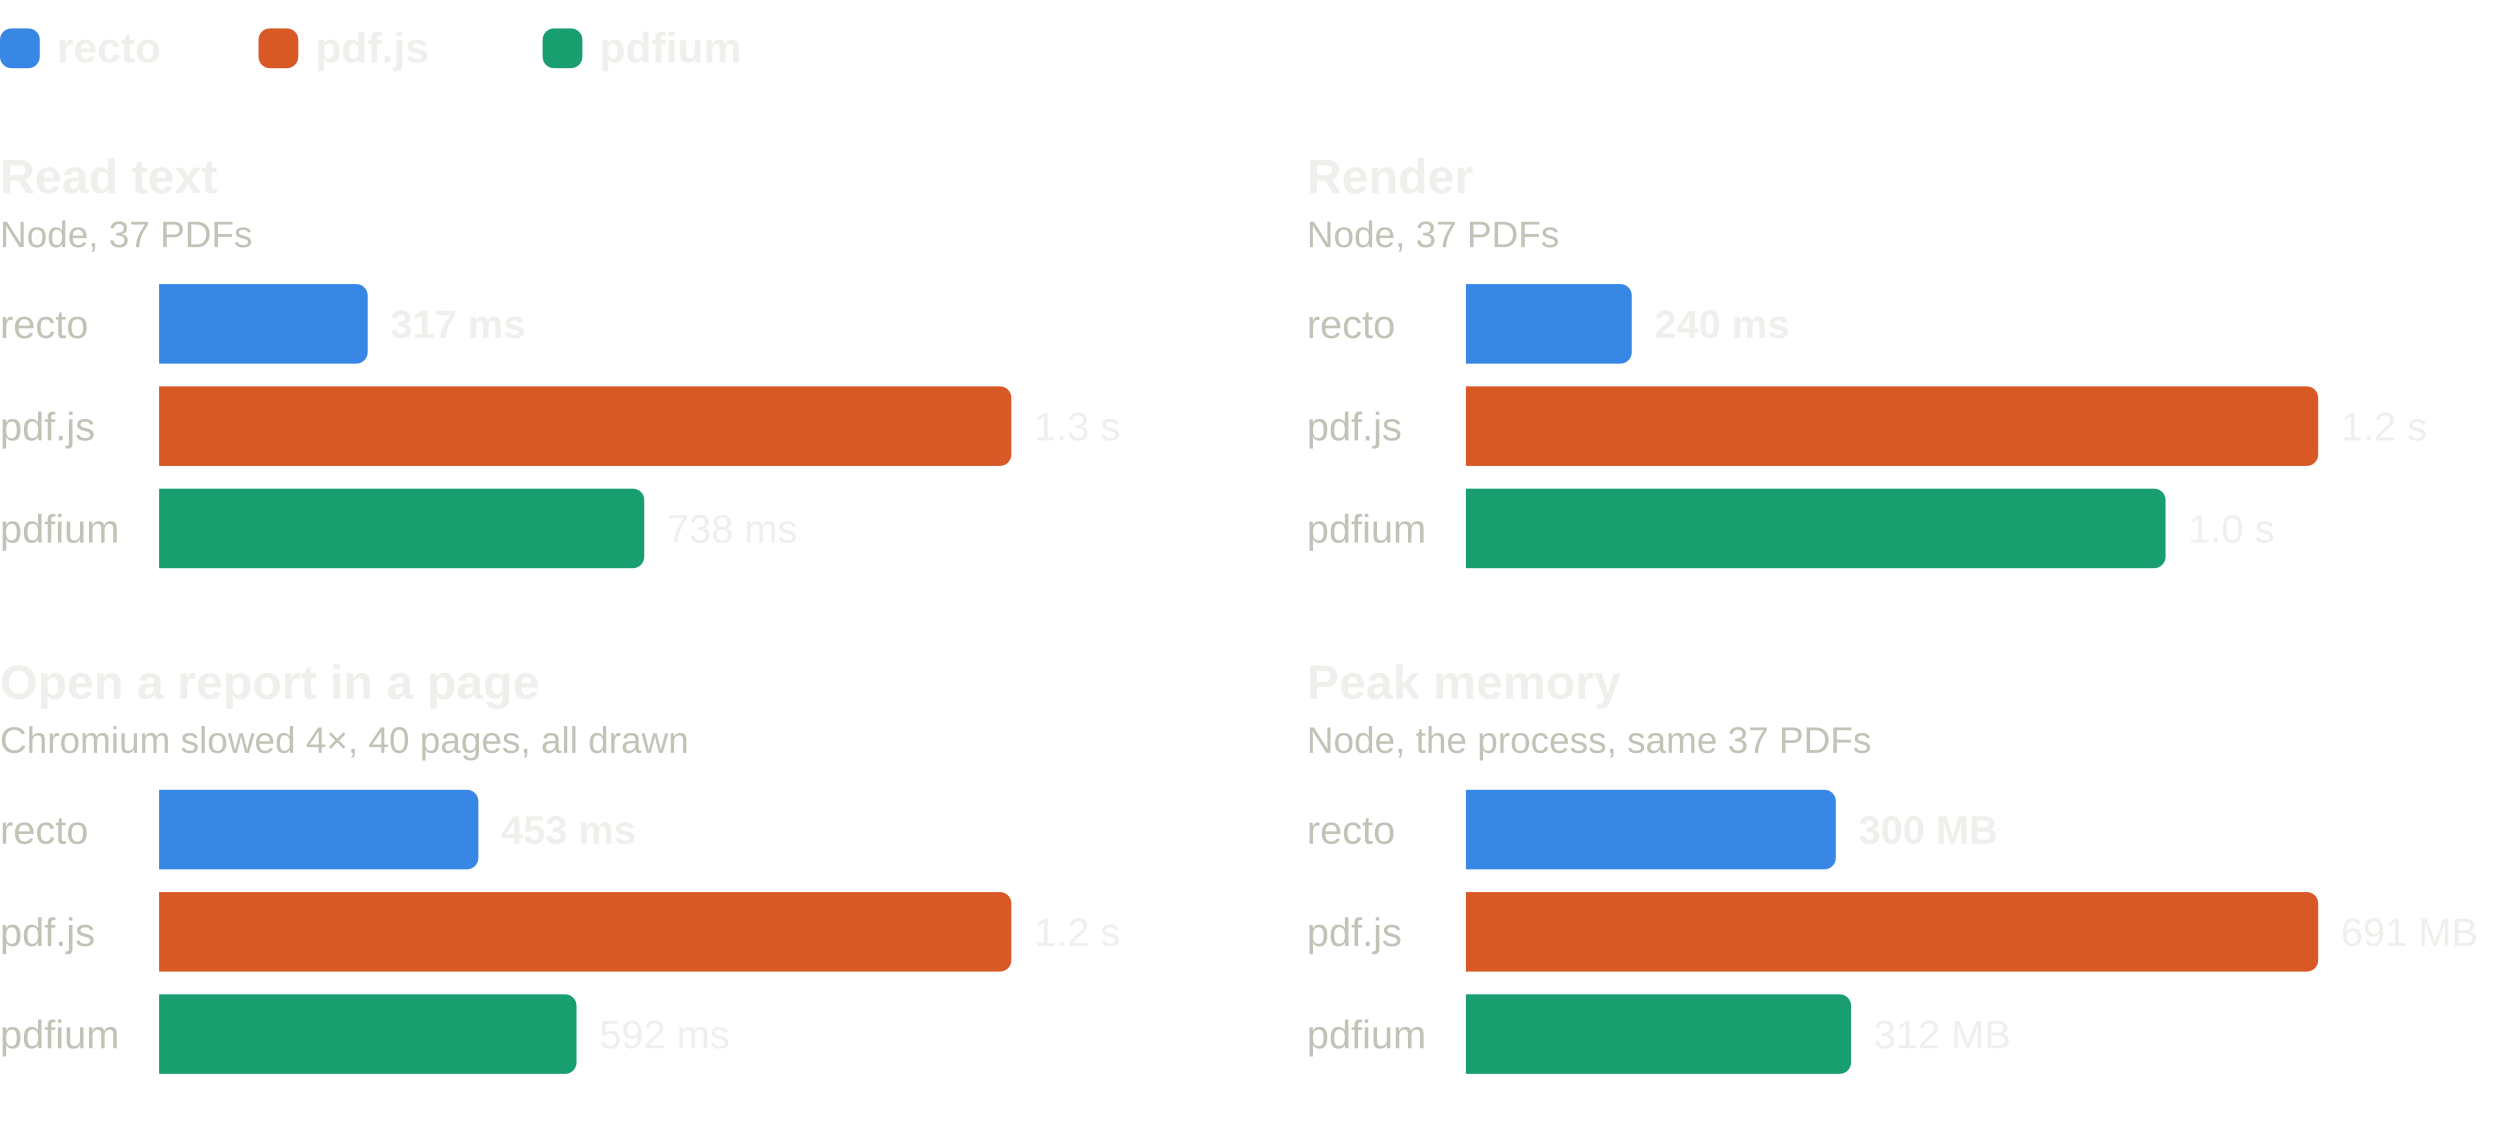
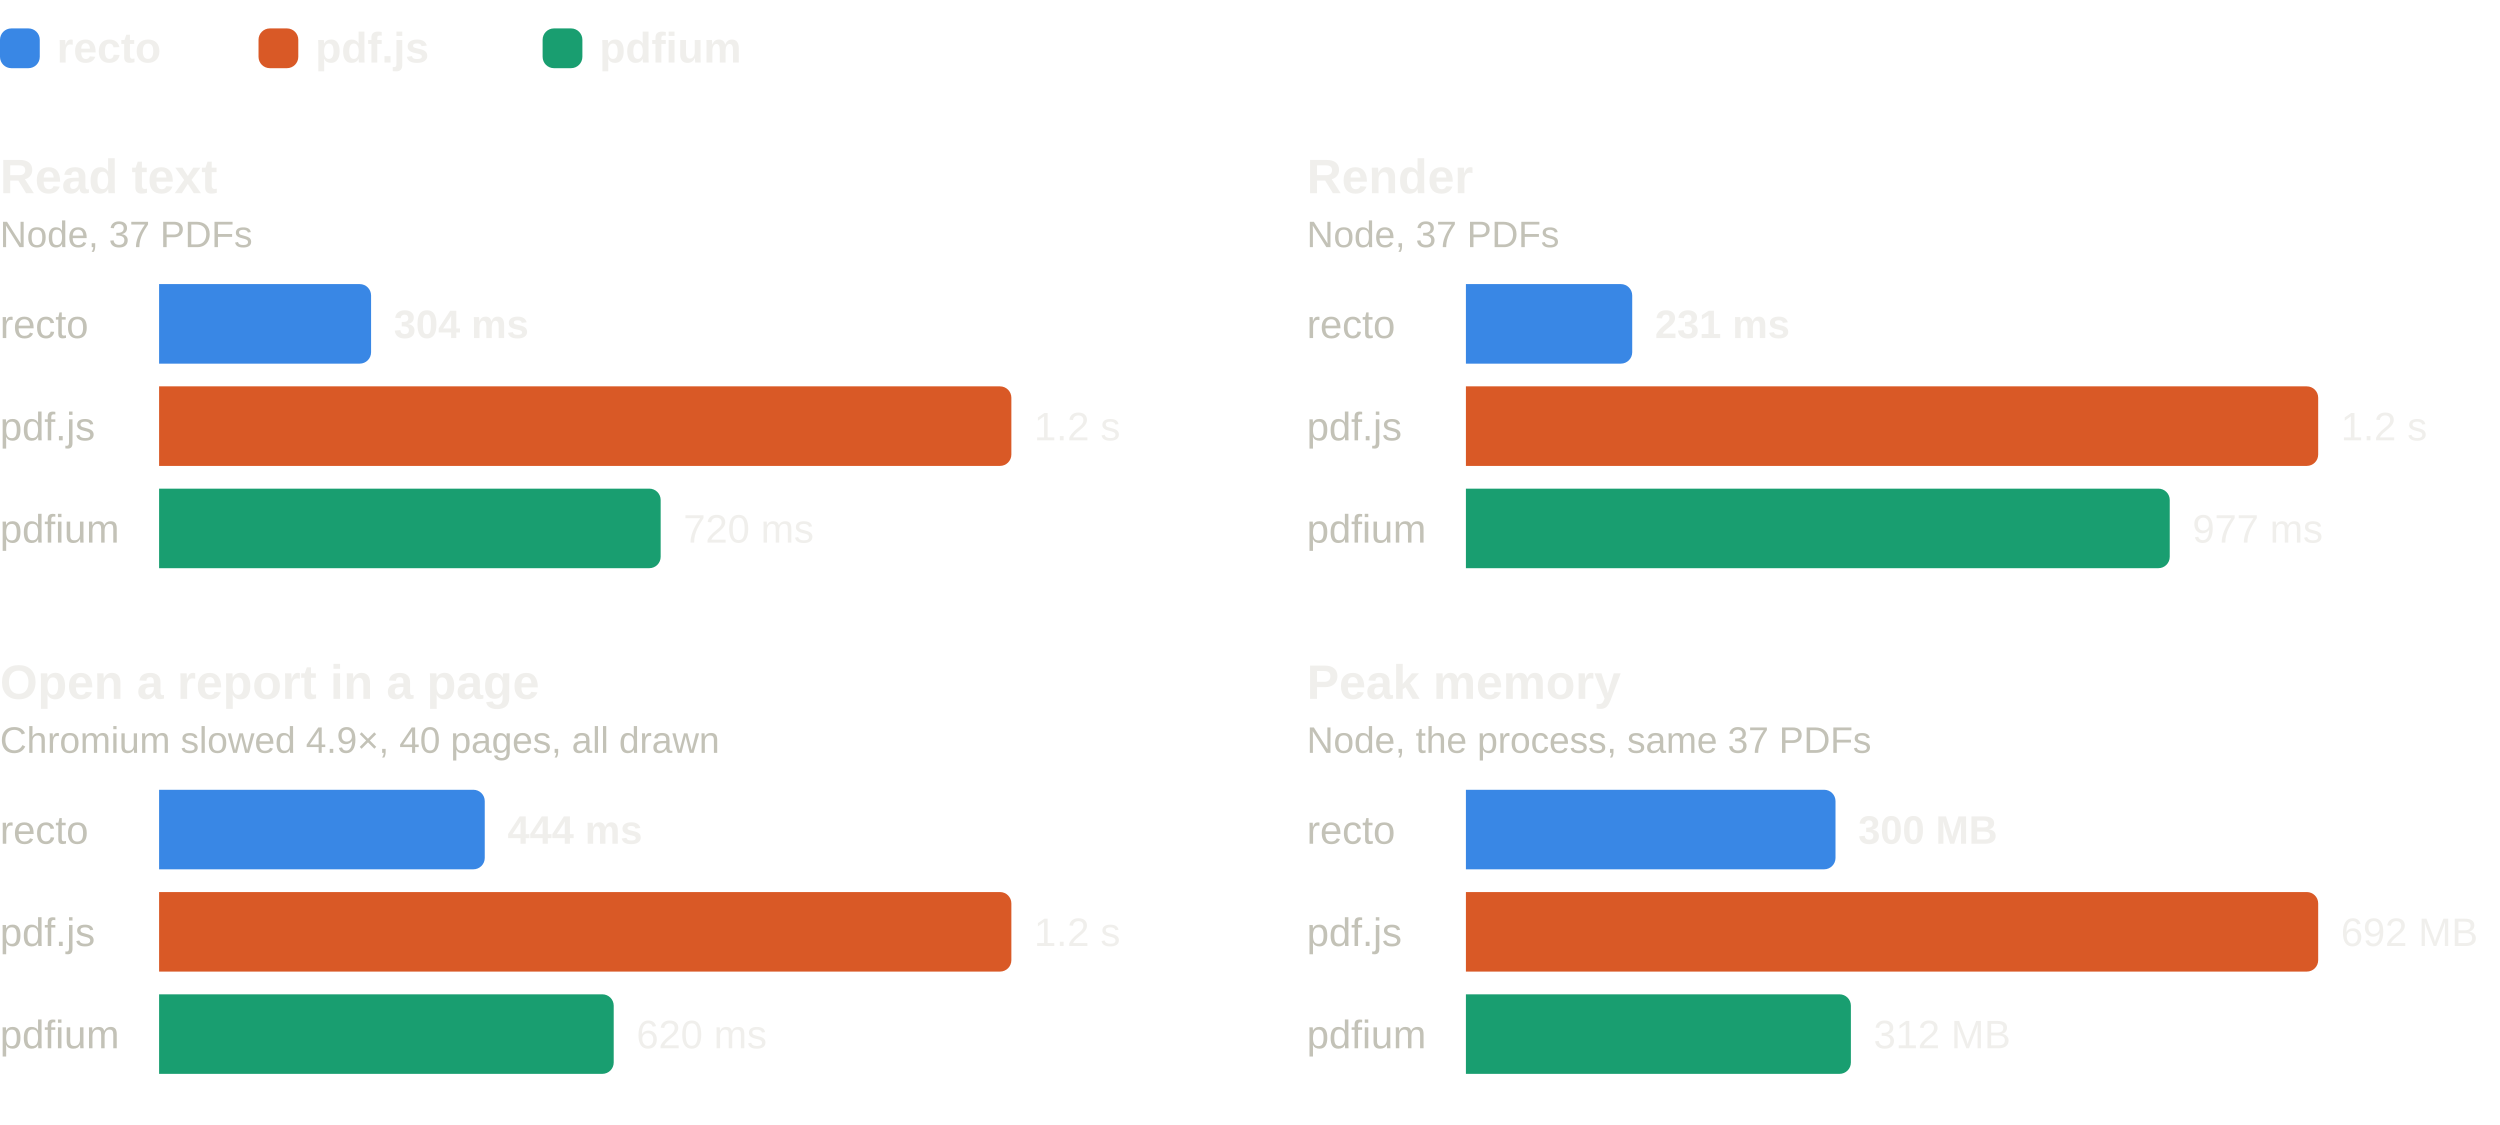
- <svg xmlns="http://www.w3.org/2000/svg" viewBox="0 0 880 396" width="880" height="396" role="img" aria-label="Benchmark medians: Read text: recto 317 ms, pdf.js 1.3 s, pdfium 738 ms; Render: recto 240 ms, pdf.js 1.2 s, pdfium 1.0 s; Open a report in a page: recto 453 ms, pdf.js 1.2 s, pdfium 592 ms; Peak memory: recto 300 MB, pdf.js 691 MB, pdfium 312 MB">
+ <svg xmlns="http://www.w3.org/2000/svg" viewBox="0 0 880 396" width="880" height="396" role="img" aria-label="Benchmark medians: Read text: recto 304 ms, pdf.js 1.2 s, pdfium 720 ms; Render: recto 231 ms, pdf.js 1.2 s, pdfium 977 ms; Open a report in a page: recto 444 ms, pdf.js 1.2 s, pdfium 620 ms; Peak memory: recto 300 MB, pdf.js 692 MB, pdfium 312 MB">
  <style>text{font-family:-apple-system, BlinkMacSystemFont, "Segoe UI", "Helvetica Neue", Arial, sans-serif}.t{fill:#f0efec}.s{fill:#c3c2b7}</style>
  <rect x="0" y="10" width="14" height="14" rx="4" fill="#3987e5" />
  <text x="20" y="22" class="t" font-size="15" font-weight="600">recto</text>
  <rect x="91" y="10" width="14" height="14" rx="4" fill="#d95926" />
  <text x="111" y="22" class="t" font-size="15" font-weight="600">pdf.js</text>
  <rect x="191" y="10" width="14" height="14" rx="4" fill="#199e70" />
  <text x="211" y="22" class="t" font-size="15" font-weight="600">pdfium</text>
  <text x="0" y="68" class="t" font-size="17" font-weight="650">Read text</text>
  <text x="0" y="87" class="s" font-size="13">Node, 37 PDFs</text>
  <text x="0" y="119" class="s" font-size="14">recto</text>
-   <path d="M56 100 h69.432 a4 4 0 0 1 4 4 v20 a4 4 0 0 1 -4 4 h-69.432 z" fill="#3987e5" />
-   <text x="137.432" y="119" class="t" font-size="14" font-weight="650">317 ms</text>
+   <path d="M56 100 h70.62 a4 4 0 0 1 4 4 v20 a4 4 0 0 1 -4 4 h-70.62 z" fill="#3987e5" />
+   <text x="138.62" y="119" class="t" font-size="14" font-weight="650">304 ms</text>
  <text x="0" y="155" class="s" font-size="14">pdf.js</text>
  <path d="M56 136 h296 a4 4 0 0 1 4 4 v20 a4 4 0 0 1 -4 4 h-296 z" fill="#d95926" />
-   <text x="364" y="155" class="t" font-size="14" font-weight="400">1.3 s</text>
+   <text x="364" y="155" class="t" font-size="14" font-weight="400">1.2 s</text>
  <text x="0" y="191" class="s" font-size="14">pdfium</text>
-   <path d="M56 172 h166.777 a4 4 0 0 1 4 4 v20 a4 4 0 0 1 -4 4 h-166.777 z" fill="#199e70" />
-   <text x="234.777" y="191" class="t" font-size="14" font-weight="400">738 ms</text>
+   <path d="M56 172 h172.557 a4 4 0 0 1 4 4 v20 a4 4 0 0 1 -4 4 h-172.557 z" fill="#199e70" />
+   <text x="240.557" y="191" class="t" font-size="14" font-weight="400">720 ms</text>
  <text x="460" y="68" class="t" font-size="17" font-weight="650">Render</text>
  <text x="460" y="87" class="s" font-size="13">Node, 37 PDFs</text>
  <text x="460" y="119" class="s" font-size="14">recto</text>
-   <path d="M516 100 h54.382 a4 4 0 0 1 4 4 v20 a4 4 0 0 1 -4 4 h-54.382 z" fill="#3987e5" />
-   <text x="582.382" y="119" class="t" font-size="14" font-weight="650">240 ms</text>
+   <path d="M516 100 h54.539 a4 4 0 0 1 4 4 v20 a4 4 0 0 1 -4 4 h-54.539 z" fill="#3987e5" />
+   <text x="582.539" y="119" class="t" font-size="14" font-weight="650">231 ms</text>
  <text x="460" y="155" class="s" font-size="14">pdf.js</text>
  <path d="M516 136 h296 a4 4 0 0 1 4 4 v20 a4 4 0 0 1 -4 4 h-296 z" fill="#d95926" />
  <text x="824" y="155" class="t" font-size="14" font-weight="400">1.2 s</text>
  <text x="460" y="191" class="s" font-size="14">pdfium</text>
-   <path d="M516 172 h242.272 a4 4 0 0 1 4 4 v20 a4 4 0 0 1 -4 4 h-242.272 z" fill="#199e70" />
-   <text x="770.272" y="191" class="t" font-size="14" font-weight="400">1.0 s</text>
+   <path d="M516 172 h243.751 a4 4 0 0 1 4 4 v20 a4 4 0 0 1 -4 4 h-243.751 z" fill="#199e70" />
+   <text x="771.751" y="191" class="t" font-size="14" font-weight="400">977 ms</text>
  <text x="0" y="246" class="t" font-size="17" font-weight="650">Open a report in a page</text>
-   <text x="0" y="265" class="s" font-size="13">Chromium slowed 4×, 40 pages, all drawn</text>
+   <text x="0" y="265" class="s" font-size="13">Chromium slowed 4.9×, 40 pages, all drawn</text>
  <text x="0" y="297" class="s" font-size="14">recto</text>
-   <path d="M56 278 h108.385 a4 4 0 0 1 4 4 v20 a4 4 0 0 1 -4 4 h-108.385 z" fill="#3987e5" />
-   <text x="176.385" y="297" class="t" font-size="14" font-weight="650">453 ms</text>
+   <path d="M56 278 h110.632 a4 4 0 0 1 4 4 v20 a4 4 0 0 1 -4 4 h-110.632 z" fill="#3987e5" />
+   <text x="178.632" y="297" class="t" font-size="14" font-weight="650">444 ms</text>
  <text x="0" y="333" class="s" font-size="14">pdf.js</text>
  <path d="M56 314 h296 a4 4 0 0 1 4 4 v20 a4 4 0 0 1 -4 4 h-296 z" fill="#d95926" />
  <text x="364" y="333" class="t" font-size="14" font-weight="400">1.2 s</text>
  <text x="0" y="369" class="s" font-size="14">pdfium</text>
-   <path d="M56 350 h142.937 a4 4 0 0 1 4 4 v20 a4 4 0 0 1 -4 4 h-142.937 z" fill="#199e70" />
-   <text x="210.937" y="369" class="t" font-size="14" font-weight="400">592 ms</text>
+   <path d="M56 350 h156.026 a4 4 0 0 1 4 4 v20 a4 4 0 0 1 -4 4 h-156.026 z" fill="#199e70" />
+   <text x="224.026" y="369" class="t" font-size="14" font-weight="400">620 ms</text>
  <text x="460" y="246" class="t" font-size="17" font-weight="650">Peak memory</text>
  <text x="460" y="265" class="s" font-size="13">Node, the process, same 37 PDFs</text>
  <text x="460" y="297" class="s" font-size="14">recto</text>
-   <path d="M516 278 h126.214 a4 4 0 0 1 4 4 v20 a4 4 0 0 1 -4 4 h-126.214 z" fill="#3987e5" />
-   <text x="654.214" y="297" class="t" font-size="14" font-weight="650">300 MB</text>
+   <path d="M516 278 h126.099 a4 4 0 0 1 4 4 v20 a4 4 0 0 1 -4 4 h-126.099 z" fill="#3987e5" />
+   <text x="654.099" y="297" class="t" font-size="14" font-weight="650">300 MB</text>
  <text x="460" y="333" class="s" font-size="14">pdf.js</text>
  <path d="M516 314 h296 a4 4 0 0 1 4 4 v20 a4 4 0 0 1 -4 4 h-296 z" fill="#d95926" />
-   <text x="824" y="333" class="t" font-size="14" font-weight="400">691 MB</text>
+   <text x="824" y="333" class="t" font-size="14" font-weight="400">692 MB</text>
  <text x="460" y="369" class="s" font-size="14">pdfium</text>
-   <path d="M516 350 h131.577 a4 4 0 0 1 4 4 v20 a4 4 0 0 1 -4 4 h-131.577 z" fill="#199e70" />
-   <text x="659.577" y="369" class="t" font-size="14" font-weight="400">312 MB</text>
+   <path d="M516 350 h131.514 a4 4 0 0 1 4 4 v20 a4 4 0 0 1 -4 4 h-131.514 z" fill="#199e70" />
+   <text x="659.514" y="369" class="t" font-size="14" font-weight="400">312 MB</text>
</svg>
